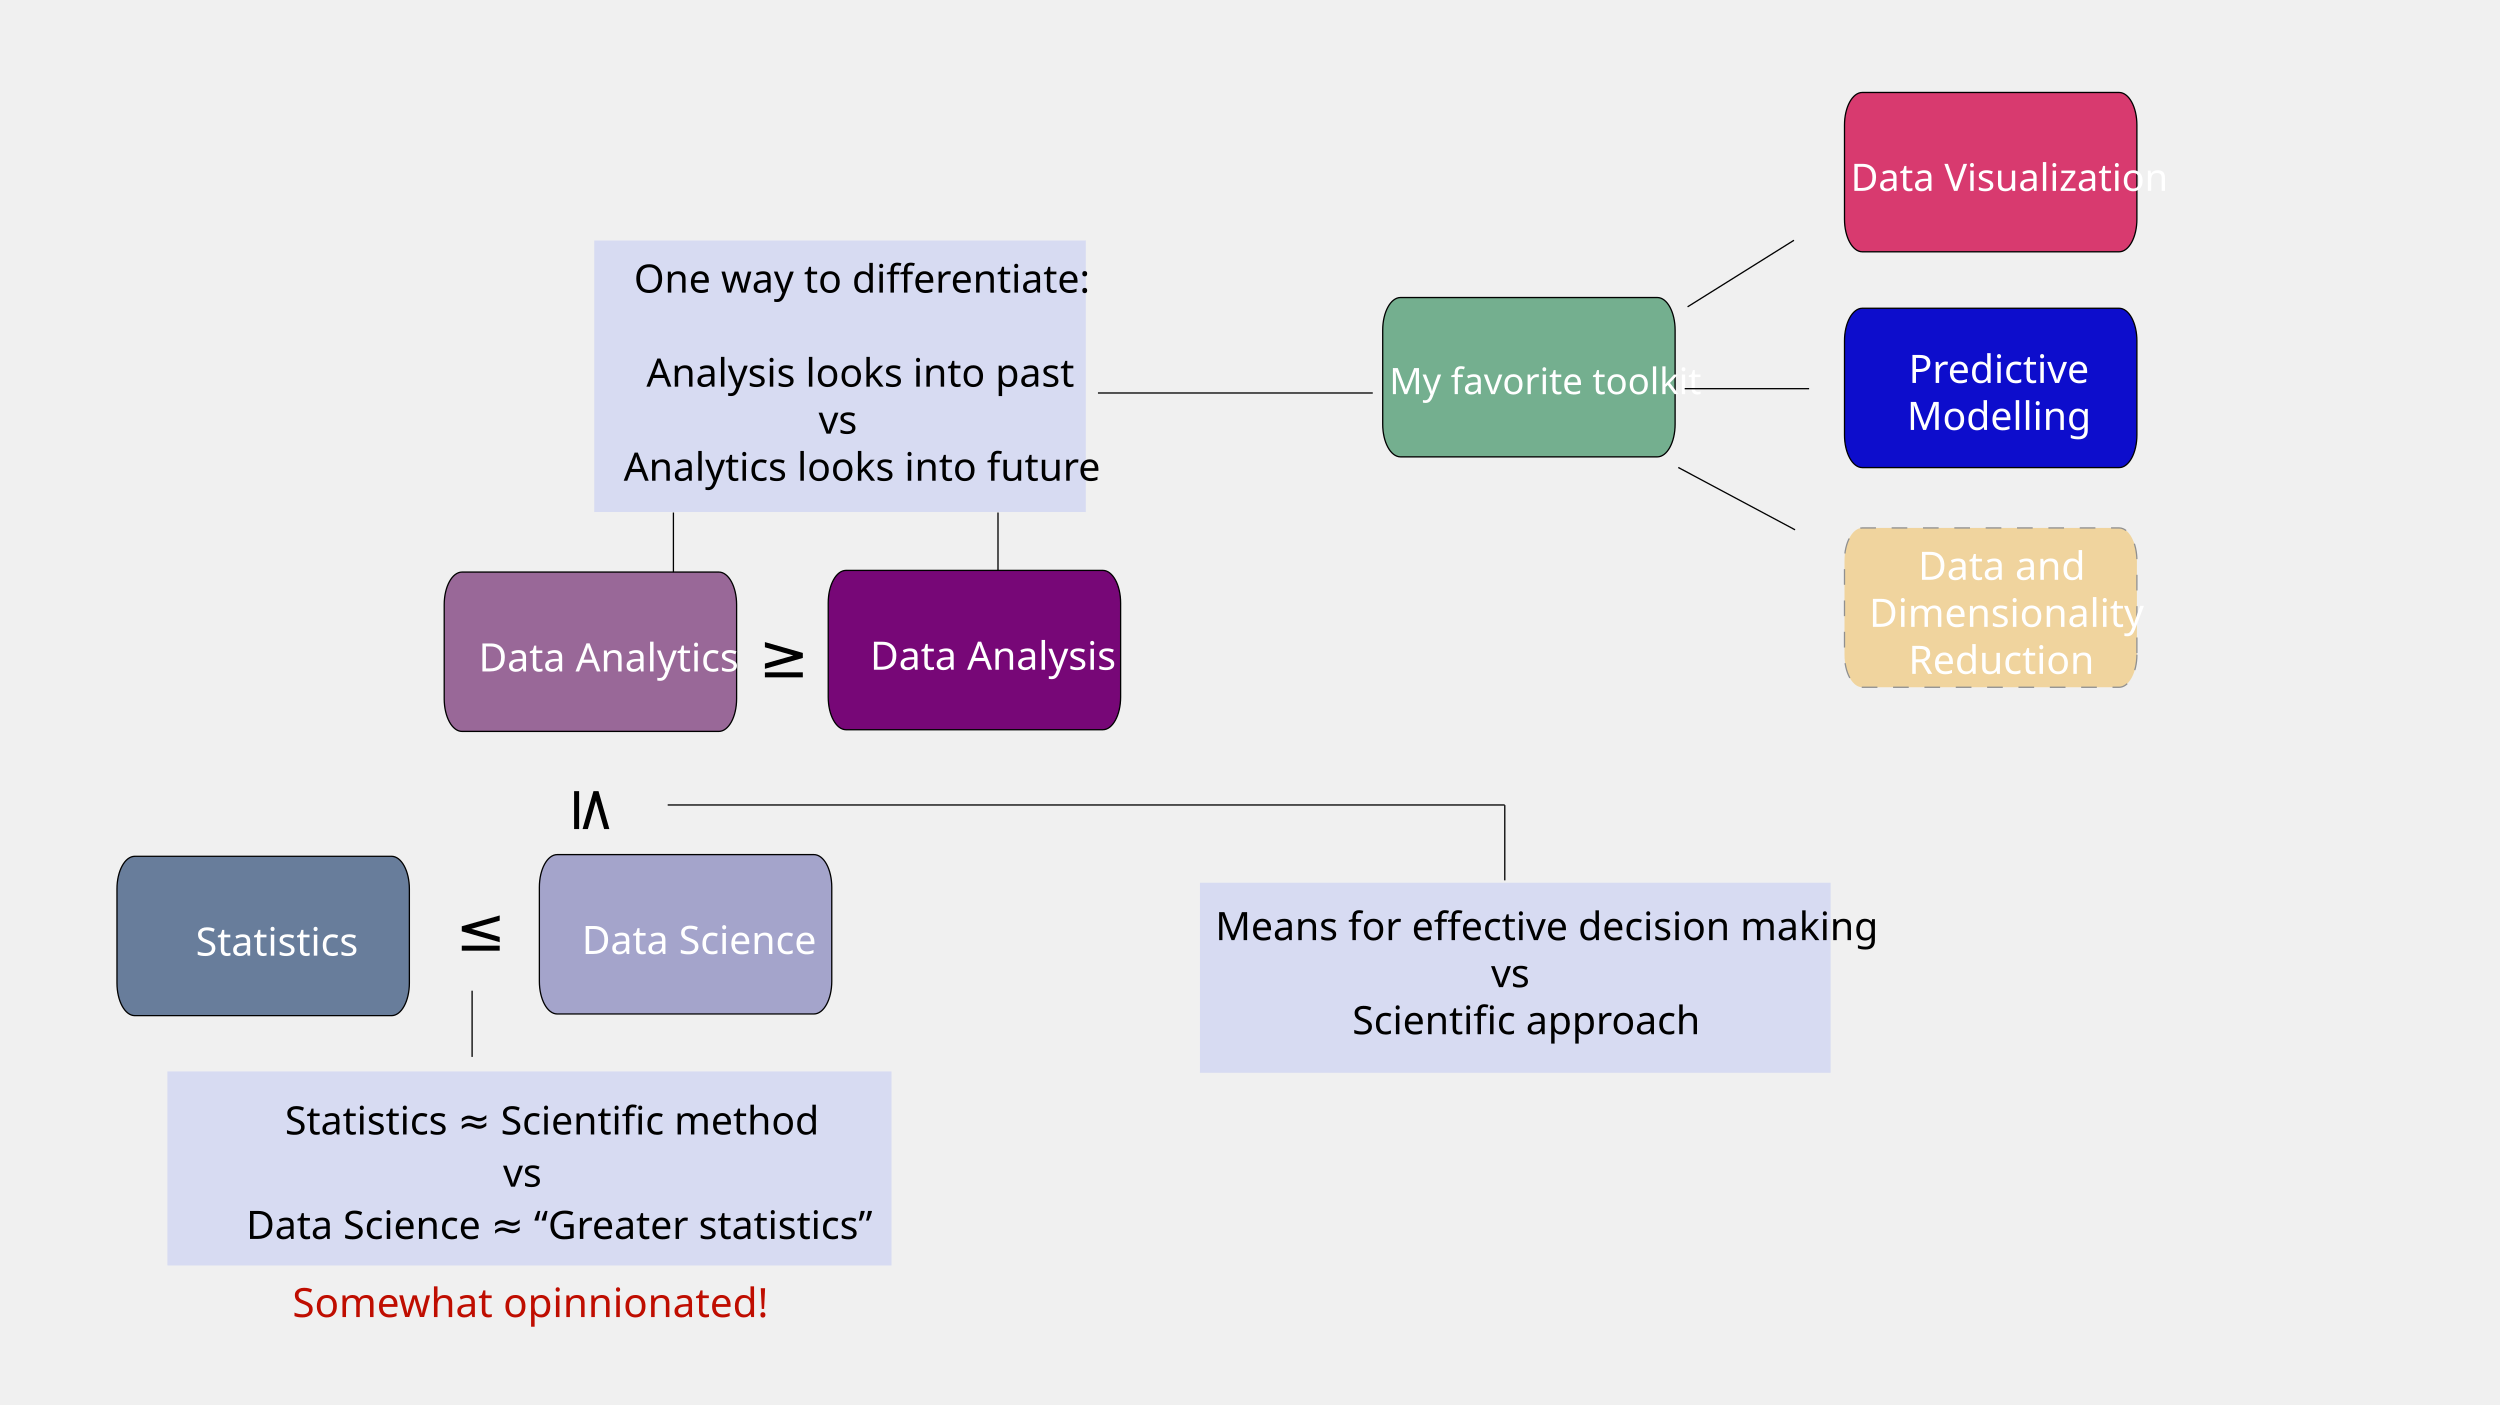
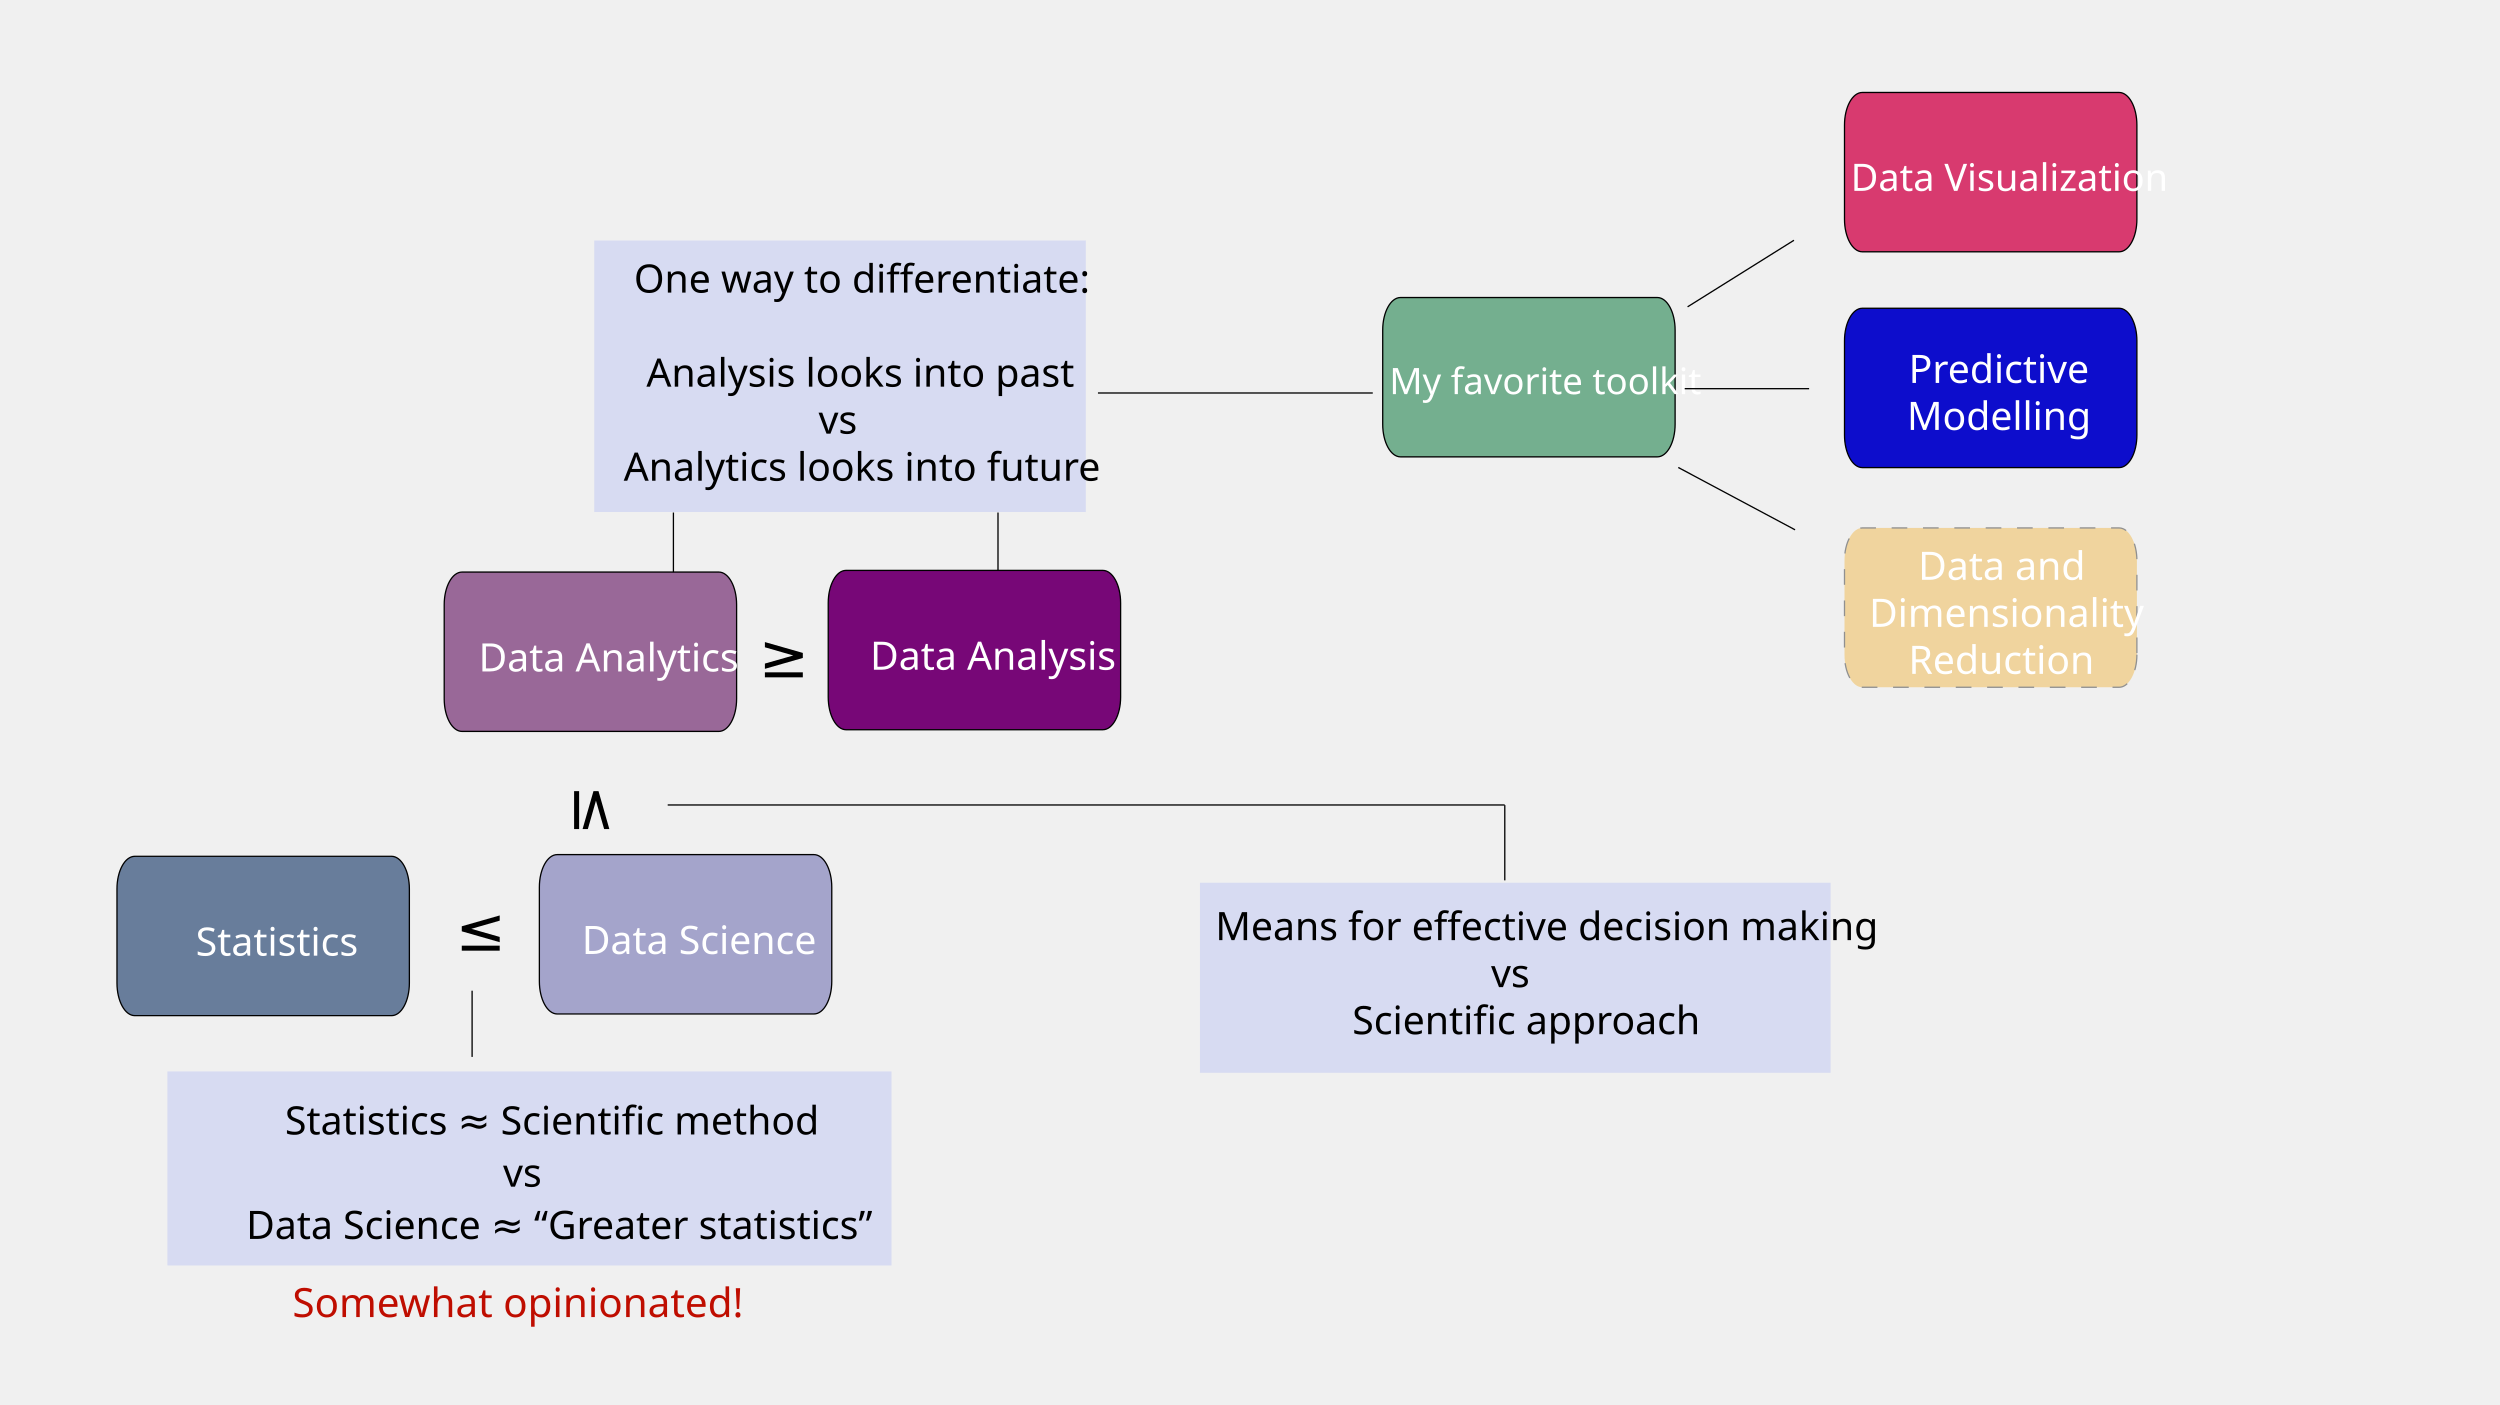
<svg xmlns="http://www.w3.org/2000/svg" version="1.1" id="Layer_1" x="0px" y="0px" width="1914px" height="1075px" viewBox="0 0 1914 1075" enable-background="new 0 0 1914 1075" xml:space="preserve">
  <line fill="none" stroke="#000000" x1="840.596" y1="300.875" x2="1051" y2="300.875" />
-   <line fill="#141616" stroke="#000000" x1="764.066" y1="392.398" x2="764.066" y2="465.628" />
-   <line fill="#141616" stroke="#000000" x1="361.441" y1="758.476" x2="361.441" y2="809.183" />
-   <line fill="#141616" stroke="#000000" x1="515.566" y1="392.398" x2="515.566" y2="465.63" />
+   <line fill="none" stroke="#000000" x1="764.066" y1="392.398" x2="764.066" y2="465.628" />
+   <line fill="none" stroke="#000000" x1="361.441" y1="758.476" x2="361.441" y2="809.183" />
+   <line fill="none" stroke="#000000" x1="515.566" y1="392.398" x2="515.566" y2="465.63" />
  <g>
-     <path fill="#A4A4CB" stroke="#000000" d="M636.804,751.305c0,13.797-6.11,24.987-13.646,24.987H426.588   c-7.536,0-13.644-11.19-13.644-24.987v-72.028c0-13.795,6.108-24.984,13.644-24.984h196.569c7.536,0,13.646,11.189,13.646,24.984   V751.305z" />
-     <rect x="415.559" y="709.065" fill="none" width="220.434" height="45.051" />
+     <path fill="#A4A4CB" stroke="#000000" d="M636.804,751.305c0,13.797-6.109,24.987-13.646,24.987h-196.57   c-7.536,0-13.644-11.19-13.644-24.987v-72.027c0-13.795,6.107-24.984,13.644-24.984h196.569c7.536,0,13.646,11.189,13.646,24.984   L636.804,751.305L636.804,751.305z" />
+     <rect x="415.559" y="709.065" fill="none" width="220.435" height="45.051" />
    <text transform="matrix(1 0 0 1 445.4824 730.3652)" fill="#FFFFFF" font-family="'MyriadPro-Regular'" font-size="30">Data Science</text>
  </g>
-   <rect x="454.967" y="184.118" opacity="0.5" fill="#7488F7" fill-opacity="0.4" width="376.349" height="207.878" />
+   <rect x="454.967" y="184.118" opacity="0.5" fill="#7488F7" fill-opacity="0.4" enable-background="new    " width="376.35" height="207.878" />
  <g>
-     <path fill="#687D9B" stroke="#000000" d="M313.416,752.588c0,13.804-6.108,24.989-13.642,24.989H103.2   c-7.532,0-13.642-11.186-13.642-24.989v-72.023c0-13.796,6.11-24.98,13.642-24.98h196.574c7.534,0,13.642,11.185,13.642,24.98   V752.588z" />
-     <rect x="94.748" y="710.351" fill="none" width="220.437" height="45.056" />
+     <path fill="#687D9B" stroke="#000000" d="M313.416,752.588c0,13.804-6.108,24.989-13.642,24.989H103.2   c-7.532,0-13.642-11.187-13.642-24.989v-72.022c0-13.797,6.11-24.98,13.642-24.98h196.574c7.534,0,13.642,11.185,13.642,24.98   V752.588z" />
+     <rect x="94.748" y="710.351" fill="none" width="220.437" height="45.057" />
    <text transform="matrix(1 0 0 1 149.8271 731.6504)" fill="#FFFFFF" font-family="'MyriadPro-Regular'" font-size="30">Statistics</text>
  </g>
  <rect x="292.88" y="694.917" fill="none" width="139.146" height="39.94" />
  <text transform="matrix(1 0 0 1 348.6309 727.8477)" font-family="'MyriadPro-Regular'" font-size="46.382">≤</text>
  <rect x="208.05" y="986.367" fill="none" width="359.458" height="51.537" />
-   <text transform="matrix(1 0 0 1 223.8828 1008.321)" fill="#BF0D00" font-family="'MyriadPro-Regular'" font-size="30.921">Somewhat opinnionated!</text>
+   <text transform="matrix(1 0 0 1 223.8828 1008.321)" fill="#BF0D00" font-family="'MyriadPro-Regular'" font-size="30.921">Somewhat opinionated!</text>
  <g>
-     <path fill="#996898" stroke="#000000" d="M563.945,534.987c0,13.795-6.11,24.987-13.643,24.987H353.729   c-7.535,0-13.643-11.192-13.643-24.987v-72.028c0-13.791,6.108-24.984,13.643-24.984h196.572c7.533,0,13.643,11.193,13.643,24.984   V534.987z" />
+     <path fill="#996898" stroke="#000000" d="M563.945,534.987c0,13.795-6.11,24.986-13.644,24.986H353.729   c-7.534,0-13.643-11.191-13.643-24.986v-72.028c0-13.791,6.108-24.984,13.643-24.984h196.572c7.533,0,13.644,11.193,13.644,24.984   L563.945,534.987L563.945,534.987z" />
    <rect x="345.277" y="492.748" fill="none" width="220.436" height="45.052" />
    <text transform="matrix(1 0 0 1 366.4263 514.0488)" fill="#FFFFFF" font-family="'MyriadPro-Regular'" font-size="30">Data Analytics</text>
  </g>
  <g>
-     <path fill="#770777" stroke="#000000" d="M857.946,533.697c0,13.801-6.11,24.989-13.642,24.989H647.733   c-7.536,0-13.647-11.188-13.647-24.989v-72.021c0-13.802,6.112-24.985,13.647-24.985h196.571c7.532,0,13.642,11.183,13.642,24.985   V533.697z" />
+     <path fill="#770777" stroke="#000000" d="M857.946,533.697c0,13.801-6.11,24.988-13.643,24.988h-196.57   c-7.536,0-13.647-11.188-13.647-24.988v-72.021c0-13.802,6.112-24.984,13.647-24.984h196.57c7.532,0,13.643,11.183,13.643,24.984   V533.697z" />
    <rect x="639.279" y="491.454" fill="none" width="220.436" height="45.057" />
    <text transform="matrix(1 0 0 1 666.1733 512.7539)" fill="#FFFFFF" font-family="'MyriadPro-Regular'" font-size="30">Data Analysis</text>
  </g>
-   <rect x="432.517" y="545.029" fill="none" width="39.941" height="139.148" />
-   <text transform="matrix(0 1 -1 0 439.5278 600.7822)" font-family="'MyriadPro-Regular'" font-size="46.382">≤</text>
+   <rect x="432.517" y="545.029" fill="none" width="39.941" height="139.147" />
+   <text transform="matrix(0 1 -1 0 439.5273 600.7822)" font-family="'MyriadPro-Regular'" font-size="46.382">≤</text>
  <rect x="496.355" y="309.564" fill="none" width="257.503" height="48.619" />
-   <rect x="536.15" y="485.626" fill="none" width="139.147" height="39.94" />
+   <rect x="536.15" y="485.626" fill="none" width="139.146" height="39.94" />
  <text transform="matrix(-1 0 0 1 619.5459 518.5576)" font-family="'MyriadPro-Regular'" font-size="46.382">≤</text>
  <rect x="456.167" y="202.729" fill="none" width="367.348" height="174.471" />
-   <text transform="matrix(1 0 0 1 485.3281 224.0288)">
-     <tspan x="0" y="0" font-family="'MyriadPro-Regular'" font-size="30">One way to differentiate: </tspan>
-     <tspan x="9.555" y="72" font-family="'MyriadPro-Regular'" font-size="30">Analysis looks into past</tspan>
-     <tspan x="141.358" y="108" font-family="'MyriadPro-Regular'" font-size="30">vs</tspan>
-     <tspan x="-7.815" y="144" font-family="'MyriadPro-Regular'" font-size="30">Analytics looks into future</tspan>
-   </text>
+   <text transform="matrix(1 0 0 1 485.3281 224.0293)" font-family="'MyriadPro-Regular'" font-size="30">One way to differentiate: </text>
+   <text transform="matrix(1 0 0 1 494.8833 296.0293)" font-family="'MyriadPro-Regular'" font-size="30">Analysis looks into past</text>
+   <text transform="matrix(1 0 0 1 626.686 332.0293)" font-family="'MyriadPro-Regular'" font-size="30">vs</text>
+   <text transform="matrix(1 0 0 1 477.5132 368.0293)" font-family="'MyriadPro-Regular'" font-size="30">Analytics looks into future</text>
  <g>
-     <path fill="#74AF8F" stroke="#000000" d="M1282.464,324.794c0,13.795-6.106,24.983-13.638,24.983h-196.577   c-7.532,0-13.642-11.188-13.642-24.983v-72.027c0-13.797,6.109-24.985,13.642-24.985h196.577c7.531,0,13.638,11.188,13.638,24.985   V324.794z" />
+     <path fill="#74AF8F" stroke="#000000" d="M1282.464,324.794c0,13.795-6.105,24.983-13.638,24.983h-196.577   c-7.532,0-13.642-11.188-13.642-24.983v-72.027c0-13.797,6.108-24.985,13.642-24.985h196.577c7.531,0,13.638,11.188,13.638,24.985   V324.794z" />
    <rect x="1061.131" y="281.886" fill="none" width="217.772" height="45.051" />
-     <text transform="matrix(1 0 0 1 1063.689 301.7661)" fill="#FFFFFF" font-family="'MyriadPro-Regular'" font-size="28">My favorite toolkit</text>
+     <text transform="matrix(1 0 0 1 1063.689 301.7656)" fill="#FFFFFF" font-family="'MyriadPro-Regular'" font-size="28">My favorite toolkit</text>
  </g>
  <line fill="none" stroke="#000000" x1="1292.017" y1="234.904" x2="1373.453" y2="183.941" />
-   <rect x="918.676" y="675.819" opacity="0.5" fill="#7488F7" fill-opacity="0.4" width="482.845" height="145.519" />
+   <rect x="918.676" y="675.819" opacity="0.5" fill="#7488F7" fill-opacity="0.4" enable-background="new    " width="482.846" height="145.519" />
  <rect x="919.275" y="698.468" fill="none" width="470.844" height="107.98" />
-   <text transform="matrix(1 0 0 1 930.481 719.7676)">
-     <tspan x="0" y="0" font-family="'MyriadPro-Regular'" font-size="30">Means for effective decision making</tspan>
-     <tspan x="211.062" y="36" font-family="'MyriadPro-Regular'" font-size="30">vs</tspan>
-     <tspan x="104.818" y="72" font-family="'MyriadPro-Regular'" font-size="30">Scientific approach</tspan>
-   </text>
+   <text transform="matrix(1 0 0 1 930.481 719.7676)" font-family="'MyriadPro-Regular'" font-size="30">Means for effective decision making</text>
+   <text transform="matrix(1 0 0 1 1141.543 755.7676)" font-family="'MyriadPro-Regular'" font-size="30">vs</text>
+   <text transform="matrix(1 0 0 1 1035.299 791.7676)" font-family="'MyriadPro-Regular'" font-size="30">Scientific approach</text>
  <line fill="none" stroke="#000000" x1="511.188" y1="616.287" x2="1152" y2="616.287" />
  <g>
-     <path fill="#D83A6F" stroke="#000000" d="M1636.005,167.801c0,13.797-6.106,24.984-13.642,24.984h-196.569   c-7.536,0-13.646-11.187-13.646-24.984V95.775c0-13.797,6.11-24.984,13.646-24.984h196.569c7.535,0,13.642,11.188,13.642,24.984   V167.801z" />
-     <rect x="1411.843" y="125.56" fill="none" width="225.937" height="45.053" />
-     <text transform="matrix(1 0 0 1 1416.89 146.1499)" fill="#FFFFFF" font-family="'MyriadPro-Regular'" font-size="29">Data Visualization</text>
+     <path fill="#D83A6F" stroke="#000000" d="M1636.005,167.801c0,13.797-6.105,24.984-13.642,24.984h-196.569   c-7.536,0-13.646-11.187-13.646-24.984V95.775c0-13.797,6.109-24.984,13.646-24.984h196.569c7.535,0,13.642,11.188,13.642,24.984   V167.801z" />
+     <rect x="1411.843" y="125.56" fill="none" width="225.938" height="45.053" />
+     <text transform="matrix(1 0 0 1 1416.89 146.1504)" fill="#FFFFFF" font-family="'MyriadPro-Regular'" font-size="29">Data Visualization</text>
  </g>
  <g>
-     <path fill="#0D0DCC" stroke="#000000" d="M1636.008,333.013c0,13.798-6.108,24.982-13.645,24.982h-196.566   c-7.538,0-13.649-11.185-13.649-24.982v-72.026c0-13.798,6.111-24.986,13.649-24.986h196.566c7.536,0,13.645,11.188,13.645,24.986   V333.013z" />
+     <path fill="#0D0DCC" stroke="#000000" d="M1636.008,333.013c0,13.798-6.107,24.982-13.645,24.982h-196.566   c-7.538,0-13.648-11.185-13.648-24.982v-72.026c0-13.798,6.11-24.986,13.648-24.986h196.566c7.536,0,13.645,11.188,13.645,24.986   V333.013z" />
    <rect x="1411.339" y="271.864" fill="none" width="224.44" height="63.958" />
-     <text transform="matrix(1 0 0 1 1461.265 293.1636)">
-       <tspan x="0" y="0" fill="#FFFFFF" font-family="'MyriadPro-Regular'" font-size="30">Predictive </tspan>
-       <tspan x="-1.274" y="36" fill="#FFFFFF" font-family="'MyriadPro-Regular'" font-size="30">Modelling</tspan>
-     </text>
+     <text transform="matrix(1 0 0 1 1461.265 293.1641)" fill="#FFFFFF" font-family="'MyriadPro-Regular'" font-size="30">Predictive </text>
+     <text transform="matrix(1 0 0 1 1459.99 329.1641)" fill="#FFFFFF" font-family="'MyriadPro-Regular'" font-size="30">Modelling</text>
  </g>
  <g>
-     <rect x="128.167" y="820.272" opacity="0.5" fill="#7488F7" fill-opacity="0.4" width="554.397" height="148.574" />
+     <rect x="128.167" y="820.271" opacity="0.5" fill="#7488F7" fill-opacity="0.4" enable-background="new    " width="554.397" height="148.574" />
    <rect x="138.872" y="847.231" fill="none" width="518.843" height="109.85" />
-     <text transform="matrix(1 0 0 1 218.1611 868.5313)">
-       <tspan x="0" y="0" font-family="'MyriadPro-Regular'" font-size="30">Statistics ≈ Scientific method</tspan>
-       <tspan x="166.978" y="40" font-family="'MyriadPro-Regular'" font-size="30">vs</tspan>
-       <tspan x="-29.669" y="80" font-family="'MyriadPro-Regular'" font-size="30">Data Science ≈ “Greater statistics”</tspan>
-     </text>
+     <text transform="matrix(1 0 0 1 218.1611 868.5313)" font-family="'MyriadPro-Regular'" font-size="30">Statistics ≈ Scientific method</text>
+     <text transform="matrix(1 0 0 1 385.1392 908.5313)" font-family="'MyriadPro-Regular'" font-size="30">vs</text>
+     <text transform="matrix(1 0 0 1 188.4922 948.5313)" font-family="'MyriadPro-Regular'" font-size="30">Data Science ≈ “Greater statistics”</text>
  </g>
  <line fill="none" stroke="#000000" x1="1289.799" y1="297.571" x2="1385.064" y2="297.571" />
  <g>
-     <path opacity="0.4" fill="#EFAB22" stroke="#000000" stroke-dasharray="12" d="M1636.004,501.197   c0,13.796-6.104,24.983-13.638,24.983h-196.567c-7.54,0-13.651-11.188-13.651-24.983v-72.028c0-13.795,6.111-24.982,13.651-24.982   h196.567c7.533,0,13.638,11.188,13.638,24.982V501.197z" />
+     <path opacity="0.4" fill="#EFAB22" stroke="#000000" stroke-dasharray="12" enable-background="new    " d="M1636.004,501.197   c0,13.796-6.104,24.982-13.638,24.982h-196.567c-7.54,0-13.65-11.188-13.65-24.982v-72.028c0-13.795,6.11-24.981,13.65-24.981   h196.567c7.533,0,13.638,11.188,13.638,24.981V501.197z" />
    <rect x="1412.584" y="422.62" fill="none" width="225.194" height="94.059" />
-     <text transform="matrix(1 0 0 1 1468.572 443.9189)">
-       <tspan x="0" y="0" fill="#FFFFFF" font-family="'MyriadPro-Regular'" font-size="30">Data and </tspan>
-       <tspan x="-37.56" y="36" fill="#FFFFFF" font-family="'MyriadPro-Regular'" font-size="30">Dimensionality</tspan>
-       <tspan x="-7.455" y="72" fill="#FFFFFF" font-family="'MyriadPro-Regular'" font-size="30">Reduction</tspan>
-     </text>
+     <text transform="matrix(1 0 0 1 1468.572 443.9189)" fill="#FFFFFF" font-family="'MyriadPro-Regular'" font-size="30">Data and </text>
+     <text transform="matrix(1 0 0 1 1431.012 479.9189)" fill="#FFFFFF" font-family="'MyriadPro-Regular'" font-size="30">Dimensionality</text>
+     <text transform="matrix(1 0 0 1 1461.117 515.9189)" fill="#FFFFFF" font-family="'MyriadPro-Regular'" font-size="30">Reduction</text>
  </g>
  <line fill="none" stroke="#000000" x1="1284.876" y1="357.897" x2="1374.306" y2="405.638" />
-   <line fill="#141616" stroke="#000000" x1="1152.066" y1="616.398" x2="1152.066" y2="674" />
+   <line fill="none" stroke="#000000" x1="1152.066" y1="616.398" x2="1152.066" y2="674" />
</svg>
